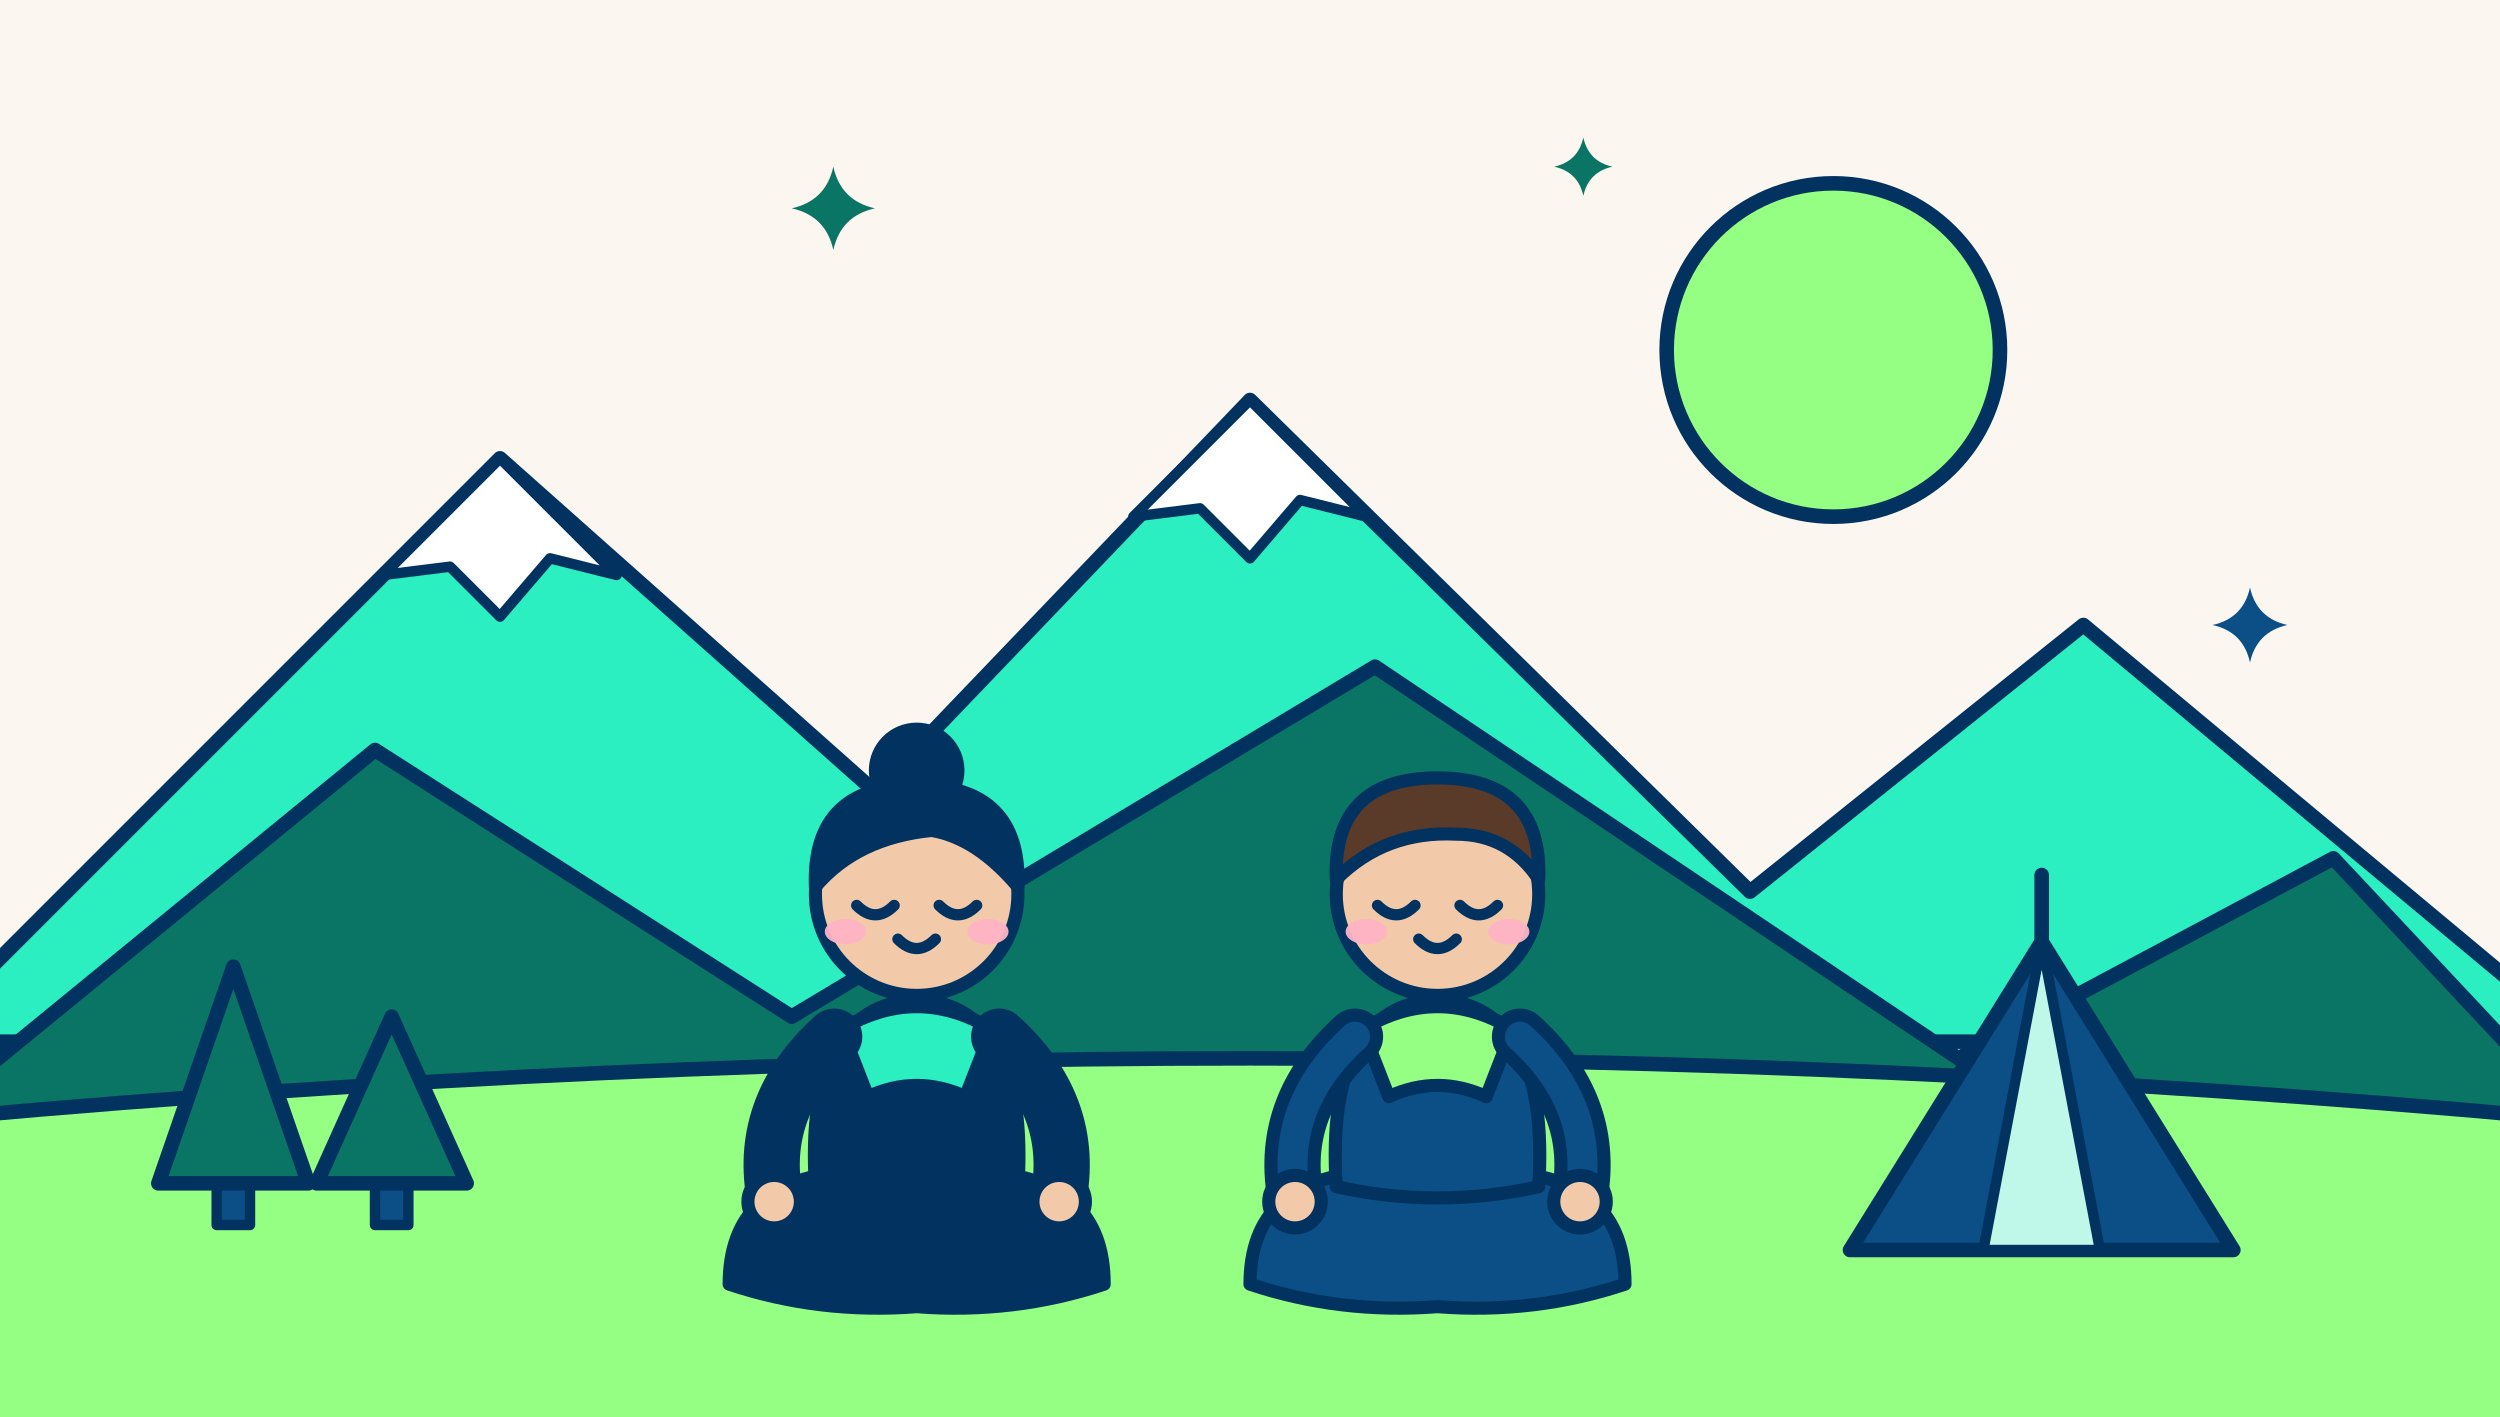
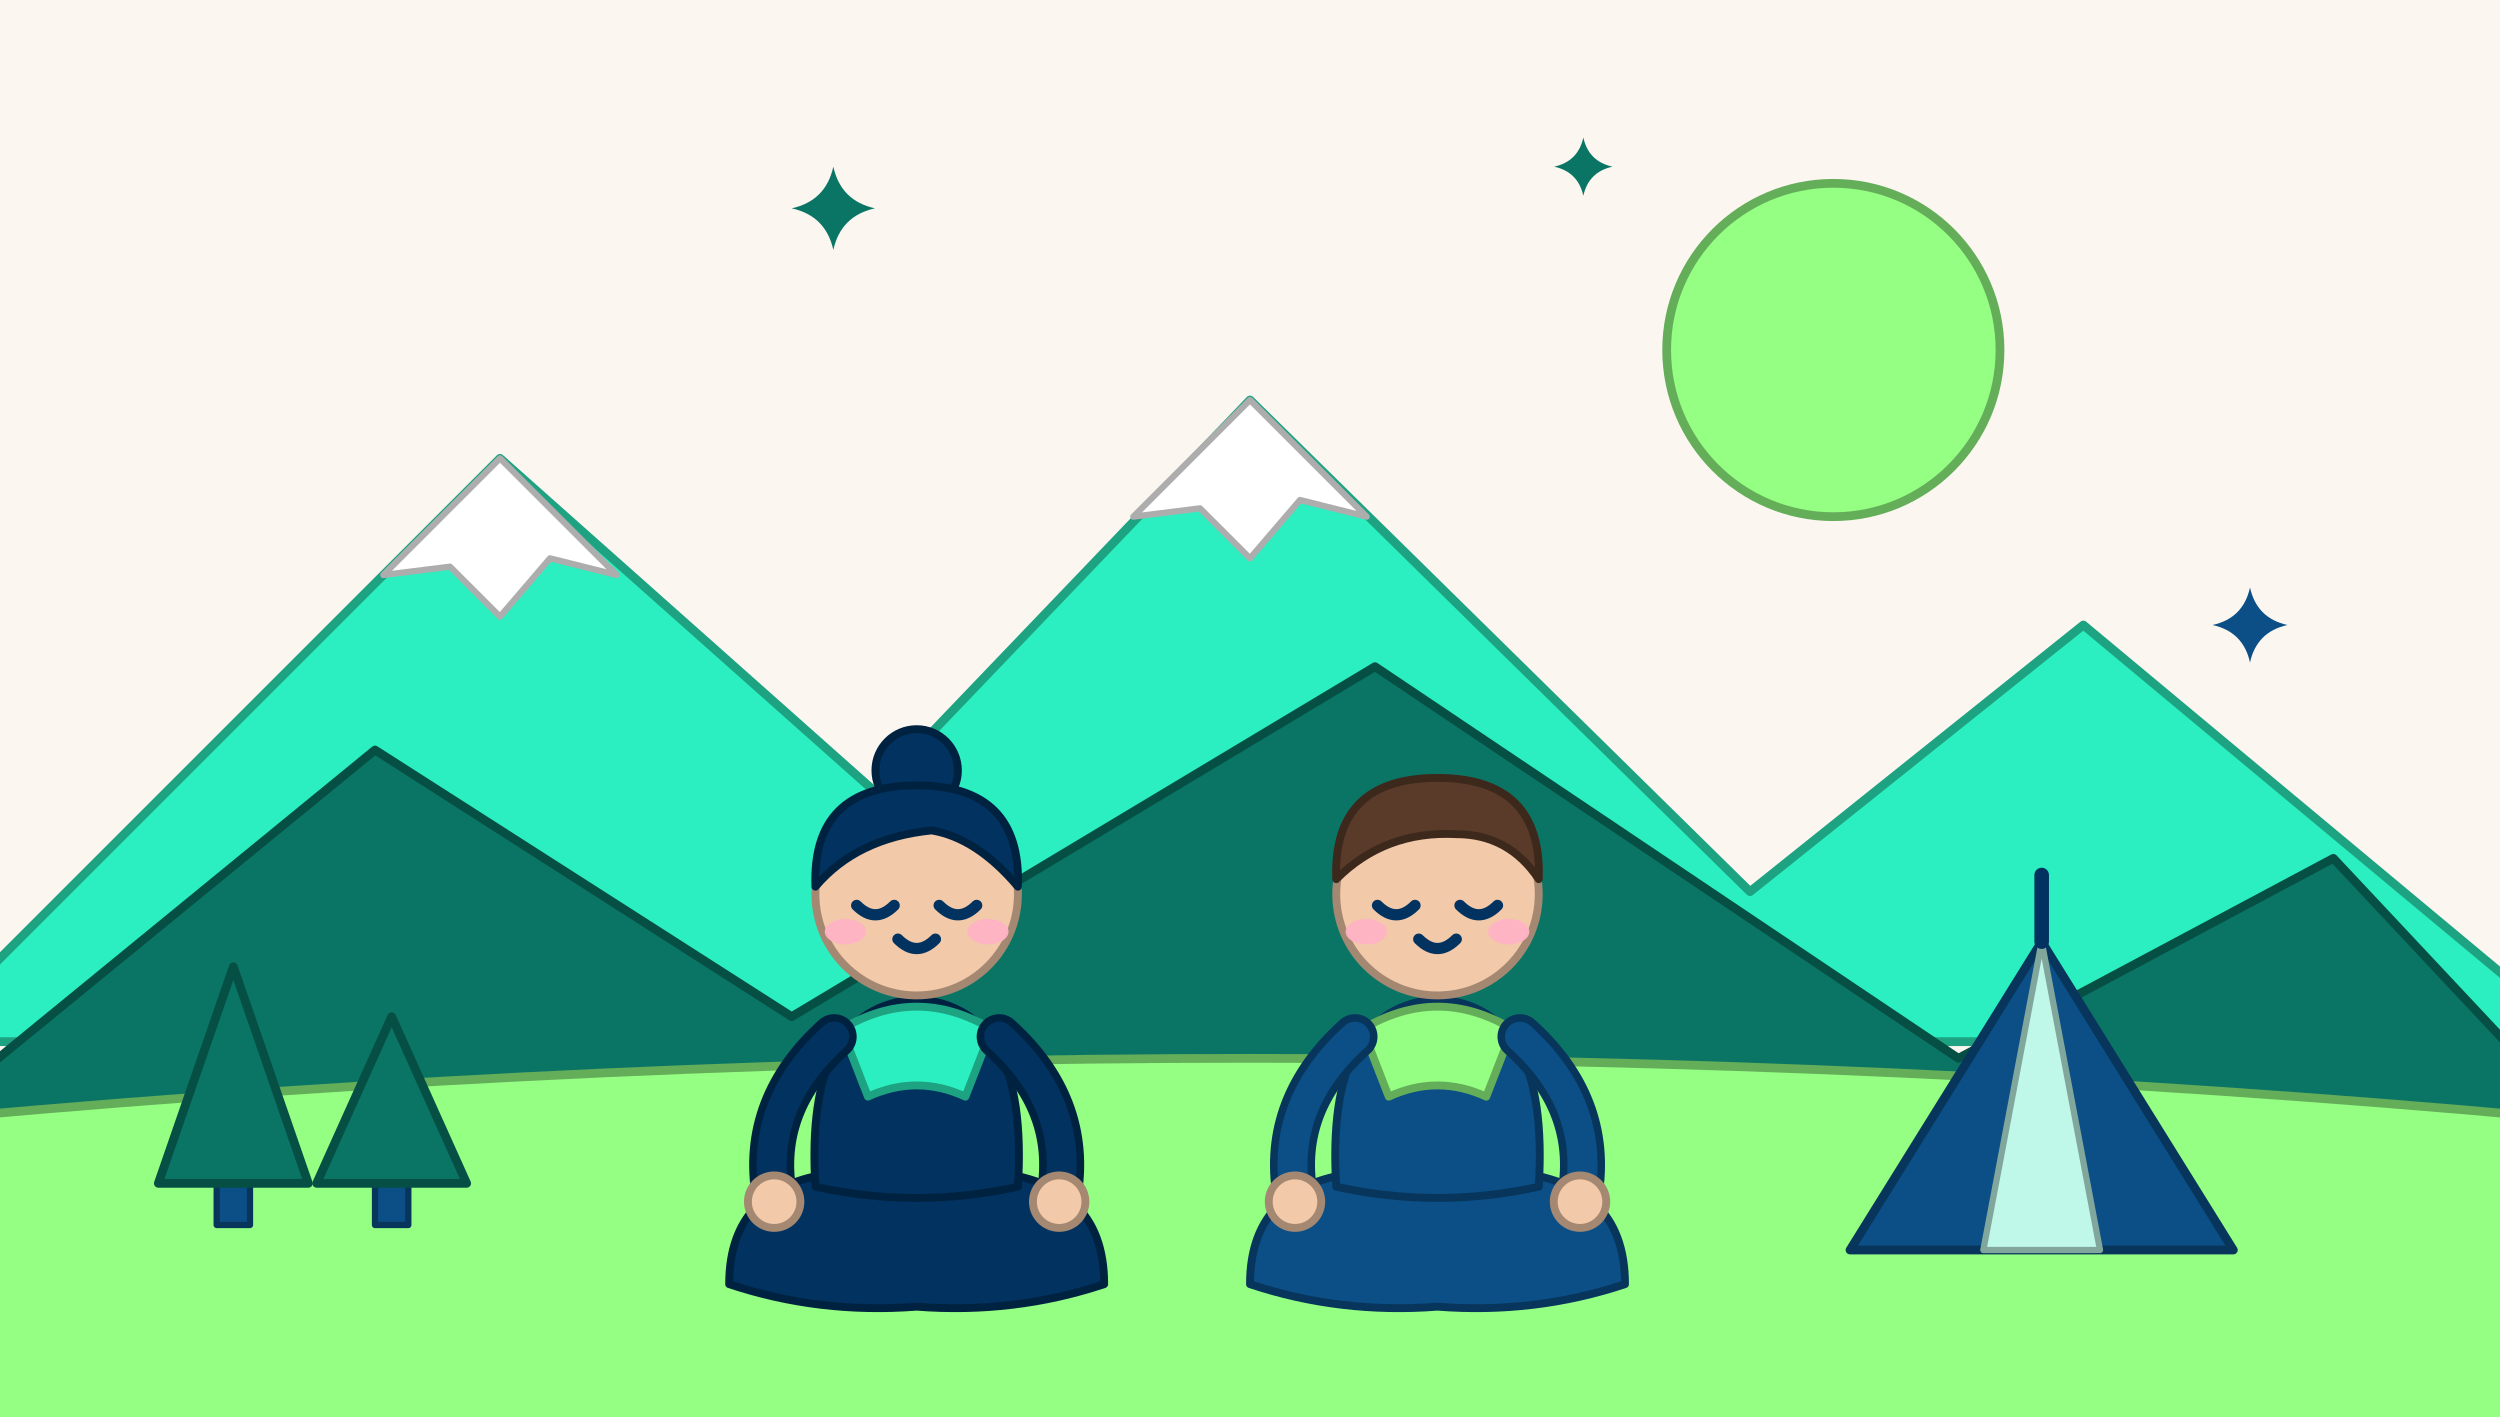
<svg xmlns="http://www.w3.org/2000/svg" viewBox="0 0 600 340" role="img" aria-label="Due personaggi sorridenti meditano su un prato tra le montagne, accanto a una tenda">
  <rect width="600" height="340" fill="#fbf7f0" />
-   <circle cx="440" cy="84" r="40" fill="#94ff83" stroke="#013260" stroke-width="3.5" stroke-linejoin="round" />
-   <path d="M-20 250 L120 110 L210 190 L300 96 L420 214 L500 150 L620 250Z" fill="#2befc0" stroke="#013260" stroke-width="3.5" stroke-linejoin="round" />
-   <path d="M120 110 L148 138 L132 134 L120 148 L108 136 L92 138Z M300 96 L328 124 L312 120 L300 134 L288 122 L272 124Z" fill="#ffffff" stroke="#013260" stroke-width="2.5" stroke-linejoin="round" />
-   <path d="M-20 270 L90 180 L190 244 L330 160 L470 254 L560 206 L620 270Z" fill="#0a7565" stroke="#013260" stroke-width="3.5" stroke-linejoin="round" />
-   <path d="M-10 268 Q300 240 610 268 V350 H-10Z" fill="#94ff83" stroke="#013260" stroke-width="3.5" stroke-linejoin="round" />
-   <path d="M444 300 L490 226 L536 300Z" fill="#0b4f86" stroke="#013260" stroke-width="3.5" stroke-linejoin="round" />
-   <path d="M490 226 L476 300 H504Z" fill="#bff7e8" stroke="#013260" stroke-width="2.5" stroke-linejoin="round" />
+   <circle cx="440" cy="84" r="40" fill="#94ff83" stroke="#64ad59" stroke-width="2.1" stroke-linejoin="round" />
+   <path d="M-20 250 L120 110 L210 190 L300 96 L420 214 L500 150 L620 250Z" fill="#2befc0" stroke="#1da282" stroke-width="2.1" stroke-linejoin="round" />
+   <path d="M120 110 L148 138 L132 134 L120 148 L108 136 L92 138Z M300 96 L328 124 L312 120 L300 134 L288 122 L272 124Z" fill="#ffffff" stroke="#adadad" stroke-width="1.5" stroke-linejoin="round" />
+   <path d="M-20 270 L90 180 L190 244 L330 160 L470 254 L560 206 L620 270Z" fill="#0a7565" stroke="#064f44" stroke-width="2.1" stroke-linejoin="round" />
+   <path d="M-10 268 Q300 240 610 268 V350 H-10Z" fill="#94ff83" stroke="#64ad59" stroke-width="2.1" stroke-linejoin="round" />
+   <path d="M444 300 L490 226 L536 300Z" fill="#0b4f86" stroke="#07355b" stroke-width="2.1" stroke-linejoin="round" />
+   <path d="M490 226 L476 300 H504Z" fill="#bff7e8" stroke="#81a79d" stroke-width="1.5" stroke-linejoin="round" />
  <path d="M490 226 V210" stroke="#013260" stroke-width="3.5" stroke-linecap="round" />
-   <rect x="52" y="282" width="8" height="12" fill="#0b4f86" stroke="#013260" stroke-width="2.5" stroke-linejoin="round" />
-   <path d="M56 232 L74 284 H38Z" fill="#0a7565" stroke="#013260" stroke-width="3.5" stroke-linejoin="round" />
-   <rect x="90" y="282" width="8" height="12" fill="#0b4f86" stroke="#013260" stroke-width="2.5" stroke-linejoin="round" />
-   <path d="M94 244 L112 284 H76Z" fill="#0a7565" stroke="#013260" stroke-width="3.5" stroke-linejoin="round" />
+   <rect x="52" y="282" width="8" height="12" fill="#0b4f86" stroke="#07355b" stroke-width="1.5" stroke-linejoin="round" />
+   <path d="M56 232 L74 284 H38Z" fill="#0a7565" stroke="#064f44" stroke-width="2.1" stroke-linejoin="round" />
+   <rect x="90" y="282" width="8" height="12" fill="#0b4f86" stroke="#07355b" stroke-width="1.5" stroke-linejoin="round" />
+   <path d="M94 244 L112 284 H76Z" fill="#0a7565" stroke="#064f44" stroke-width="2.1" stroke-linejoin="round" />
  <g transform="translate(220 310) scale(0.9)">
-     <path d="M-50 -2 Q-50 -30 -18 -32 H18 Q50 -30 50 -2 Q26 6 0 4 Q-26 6 -50 -2Z" fill="#013260" stroke="#013260" stroke-width="3.5" stroke-linejoin="round" />
-     <path d="M-27 -28 Q-30 -76 0 -78 Q30 -76 27 -28 Q0 -22 -27 -28Z" fill="#013260" stroke="#013260" stroke-width="3.5" stroke-linejoin="round" />
-     <path d="M-20 -70 Q0 -82 20 -70 L13 -52 Q0 -58 -13 -52Z" fill="#2befc0" stroke="#013260" stroke-width="3.5" stroke-linejoin="round" />
-     <path d="M-22 -68 Q-42 -50 -38 -26" stroke="#013260" stroke-width="15" fill="none" stroke-linecap="round" />
+     <path d="M-50 -2 Q-50 -30 -18 -32 H18 Q50 -30 50 -2 Q26 6 0 4 Q-26 6 -50 -2Z" fill="#013260" stroke="#002241" stroke-width="2.1" stroke-linejoin="round" />
+     <path d="M-27 -28 Q-30 -76 0 -78 Q30 -76 27 -28 Q0 -22 -27 -28Z" fill="#013260" stroke="#002241" stroke-width="2.1" stroke-linejoin="round" />
+     <path d="M-20 -70 Q0 -82 20 -70 L13 -52 Q0 -58 -13 -52Z" fill="#2befc0" stroke="#1da282" stroke-width="2.1" stroke-linejoin="round" />
+     <path d="M-22 -68 Q-42 -50 -38 -26" stroke="#002241" stroke-width="12" fill="none" stroke-linecap="round" />
    <path d="M-22 -68 Q-42 -50 -38 -26" stroke="#013260" stroke-width="8" fill="none" stroke-linecap="round" />
-     <circle cx="-38" cy="-24" r="7" fill="#f2c9a9" stroke="#013260" stroke-width="3.5" stroke-linejoin="round" />
-     <path d="M22 -68 Q42 -50 38 -26" stroke="#013260" stroke-width="15" fill="none" stroke-linecap="round" />
+     <circle cx="-38" cy="-24" r="7" fill="#f2c9a9" stroke="#a48872" stroke-width="2.1" stroke-linejoin="round" />
+     <path d="M22 -68 Q42 -50 38 -26" stroke="#002241" stroke-width="12" fill="none" stroke-linecap="round" />
    <path d="M22 -68 Q42 -50 38 -26" stroke="#013260" stroke-width="8" fill="none" stroke-linecap="round" />
-     <circle cx="38" cy="-24" r="7" fill="#f2c9a9" stroke="#013260" stroke-width="3.5" stroke-linejoin="round" />
-     <circle cx="0" cy="-139" r="11" fill="#013260" stroke="#013260" stroke-width="3.5" stroke-linejoin="round" />
-     <circle cx="0" cy="-106" r="27" fill="#f2c9a9" stroke="#013260" stroke-width="3.5" stroke-linejoin="round" />
-     <path d="M-27 -108 Q-28 -135 0 -135 Q28 -135 27 -108 Q16 -121 4 -123 Q-16 -121 -27 -108Z" fill="#013260" stroke="#013260" stroke-width="3.5" stroke-linejoin="round" />
+     <circle cx="38" cy="-24" r="7" fill="#f2c9a9" stroke="#a48872" stroke-width="2.1" stroke-linejoin="round" />
+     <circle cx="0" cy="-139" r="11" fill="#013260" stroke="#002241" stroke-width="2.1" stroke-linejoin="round" />
+     <circle cx="0" cy="-106" r="27" fill="#f2c9a9" stroke="#a48872" stroke-width="2.1" stroke-linejoin="round" />
+     <path d="M-27 -108 Q-28 -135 0 -135 Q28 -135 27 -108 Q16 -121 4 -123 Q-16 -121 -27 -108Z" fill="#013260" stroke="#002241" stroke-width="2.1" stroke-linejoin="round" />
    <path d="M-16.0 -103.0 Q-11.0 -98.0 -6.0 -103.0" stroke="#013260" stroke-width="3" fill="none" stroke-linecap="round" />
    <path d="M6.0 -103.0 Q11.0 -98.0 16.0 -103.0" stroke="#013260" stroke-width="3" fill="none" stroke-linecap="round" />
    <path d="M-5.0 -94.0 Q0.0 -89.0 5.0 -94.0" stroke="#013260" stroke-width="3" fill="none" stroke-linecap="round" />
    <ellipse cx="-19.0" cy="-96.0" rx="5.5" ry="3.4" fill="#ffb3c4" opacity=".95" />
    <ellipse cx="19.0" cy="-96.0" rx="5.5" ry="3.4" fill="#ffb3c4" opacity=".95" />
  </g>
  <g transform="translate(345 310) scale(0.9)">
-     <path d="M-50 -2 Q-50 -30 -18 -32 H18 Q50 -30 50 -2 Q26 6 0 4 Q-26 6 -50 -2Z" fill="#0b4f86" stroke="#013260" stroke-width="3.5" stroke-linejoin="round" />
-     <path d="M-27 -28 Q-30 -76 0 -78 Q30 -76 27 -28 Q0 -22 -27 -28Z" fill="#0b4f86" stroke="#013260" stroke-width="3.5" stroke-linejoin="round" />
-     <path d="M-20 -70 Q0 -82 20 -70 L13 -52 Q0 -58 -13 -52Z" fill="#94ff83" stroke="#013260" stroke-width="3.5" stroke-linejoin="round" />
-     <path d="M-22 -68 Q-42 -50 -38 -26" stroke="#013260" stroke-width="15" fill="none" stroke-linecap="round" />
+     <path d="M-50 -2 Q-50 -30 -18 -32 H18 Q50 -30 50 -2 Q26 6 0 4 Q-26 6 -50 -2Z" fill="#0b4f86" stroke="#07355b" stroke-width="2.1" stroke-linejoin="round" />
+     <path d="M-27 -28 Q-30 -76 0 -78 Q30 -76 27 -28 Q0 -22 -27 -28Z" fill="#0b4f86" stroke="#07355b" stroke-width="2.1" stroke-linejoin="round" />
+     <path d="M-20 -70 Q0 -82 20 -70 L13 -52 Q0 -58 -13 -52Z" fill="#94ff83" stroke="#64ad59" stroke-width="2.1" stroke-linejoin="round" />
+     <path d="M-22 -68 Q-42 -50 -38 -26" stroke="#07355b" stroke-width="12" fill="none" stroke-linecap="round" />
    <path d="M-22 -68 Q-42 -50 -38 -26" stroke="#0b4f86" stroke-width="8" fill="none" stroke-linecap="round" />
-     <circle cx="-38" cy="-24" r="7" fill="#f2c9a9" stroke="#013260" stroke-width="3.5" stroke-linejoin="round" />
-     <path d="M22 -68 Q42 -50 38 -26" stroke="#013260" stroke-width="15" fill="none" stroke-linecap="round" />
+     <circle cx="-38" cy="-24" r="7" fill="#f2c9a9" stroke="#a48872" stroke-width="2.1" stroke-linejoin="round" />
+     <path d="M22 -68 Q42 -50 38 -26" stroke="#07355b" stroke-width="12" fill="none" stroke-linecap="round" />
    <path d="M22 -68 Q42 -50 38 -26" stroke="#0b4f86" stroke-width="8" fill="none" stroke-linecap="round" />
-     <circle cx="38" cy="-24" r="7" fill="#f2c9a9" stroke="#013260" stroke-width="3.5" stroke-linejoin="round" />
-     <circle cx="0" cy="-106" r="27" fill="#f2c9a9" stroke="#013260" stroke-width="3.5" stroke-linejoin="round" />
-     <path d="M-27 -110 Q-28 -137 0 -137 Q28 -137 27 -110 Q19 -122 5 -122 Q-14 -123 -27 -110Z" fill="#5a3b2a" stroke="#013260" stroke-width="3.5" stroke-linejoin="round" />
+     <circle cx="38" cy="-24" r="7" fill="#f2c9a9" stroke="#a48872" stroke-width="2.1" stroke-linejoin="round" />
+     <circle cx="0" cy="-106" r="27" fill="#f2c9a9" stroke="#a48872" stroke-width="2.1" stroke-linejoin="round" />
+     <path d="M-27 -110 Q-28 -137 0 -137 Q28 -137 27 -110 Q19 -122 5 -122 Q-14 -123 -27 -110Z" fill="#5a3b2a" stroke="#3d281c" stroke-width="2.1" stroke-linejoin="round" />
    <path d="M-16.0 -103.0 Q-11.0 -98.0 -6.0 -103.0" stroke="#013260" stroke-width="3" fill="none" stroke-linecap="round" />
    <path d="M6.0 -103.0 Q11.0 -98.0 16.0 -103.0" stroke="#013260" stroke-width="3" fill="none" stroke-linecap="round" />
    <path d="M-5.0 -94.0 Q0.0 -89.0 5.0 -94.0" stroke="#013260" stroke-width="3" fill="none" stroke-linecap="round" />
    <ellipse cx="-19.0" cy="-96.0" rx="5.5" ry="3.4" fill="#ffb3c4" opacity=".95" />
    <ellipse cx="19.0" cy="-96.0" rx="5.5" ry="3.4" fill="#ffb3c4" opacity=".95" />
  </g>
  <path d="M200 40 Q201.8 48.2 210 50 Q201.8 51.8 200 60 Q198.2 51.8 190 50 Q198.2 48.2 200 40Z" fill="#0a7565" />
  <path d="M540 141 Q541.62 148.38 549 150 Q541.62 151.62 540 159 Q538.38 151.62 531 150 Q538.38 148.38 540 141Z" fill="#0b4f86" />
  <path d="M380 33 Q381.26 38.74 387 40 Q381.26 41.26 380 47 Q378.74 41.26 373 40 Q378.74 38.74 380 33Z" fill="#0a7565" />
</svg>
